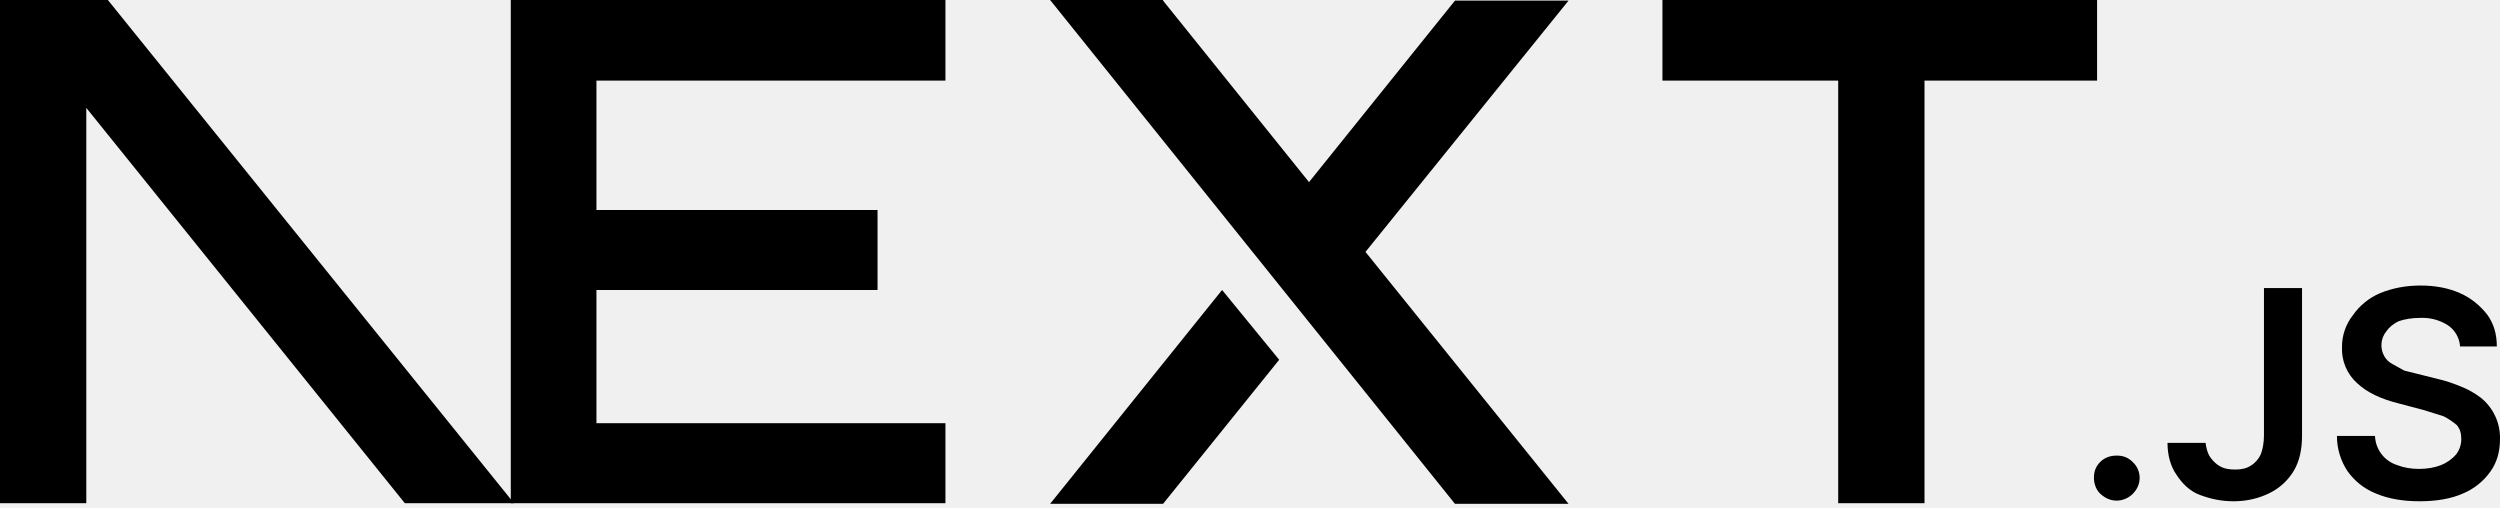
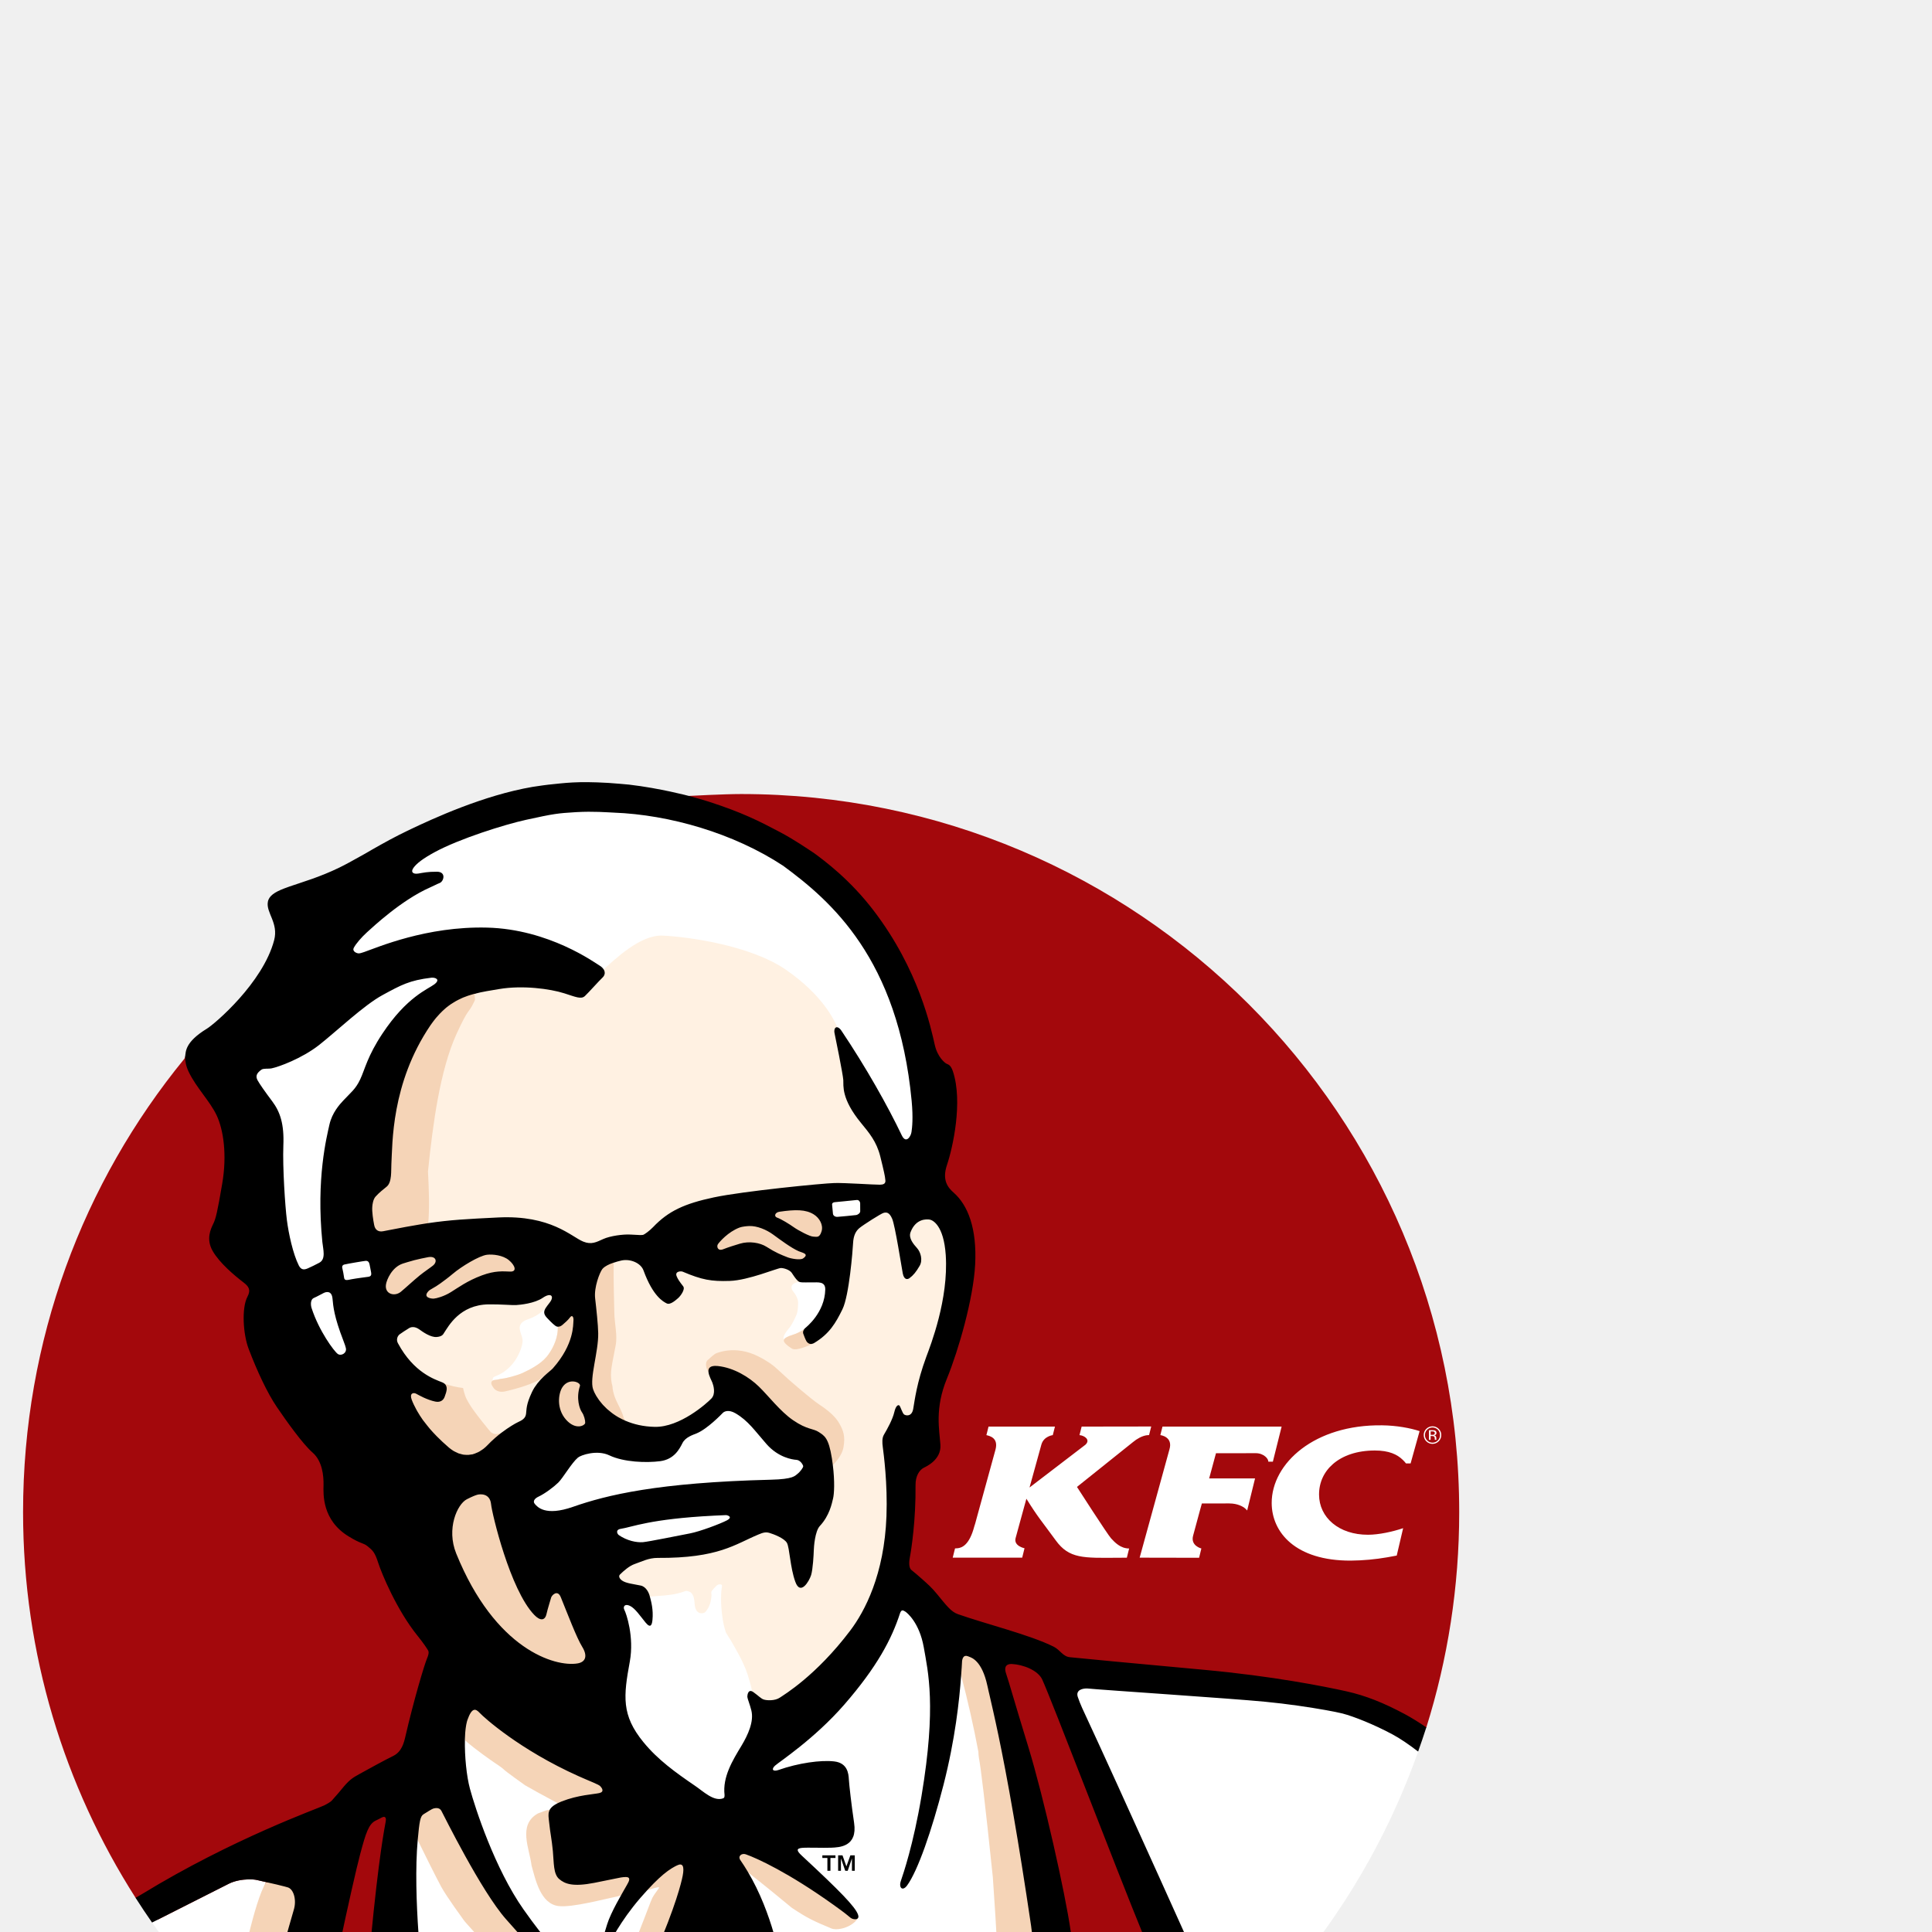
- <svg xmlns="http://www.w3.org/2000/svg" fill="none" viewBox="0 0 394 80">
-   <path fill="#000" d="M262 0h68.5v12.7h-27.2v66.6h-13.6V12.7H262V0ZM149 0v12.7H94v20.4h44.3v12.6H94v21h55v12.6H80.5V0h68.7zm34.3 0h-17.8l63.8 79.4h17.9l-32-39.7 32-39.6h-17.9l-23 28.6-23-28.6zm18.3 56.7-9-11-27.1 33.7h17.8l18.3-22.7z" />
-   <path fill="#000" d="M81 79.3 17 0H0v79.3h13.6V17l50.2 62.3H81Zm252.6-.4c-1 0-1.8-.4-2.5-1s-1.1-1.6-1.1-2.6.3-1.8 1-2.5 1.6-1 2.6-1 1.8.3 2.5 1a3.4 3.4 0 0 1 .6 4.3 3.7 3.7 0 0 1-3 1.8zm23.2-33.5h6v23.3c0 2.1-.4 4-1.3 5.5a9.1 9.1 0 0 1-3.8 3.5c-1.6.8-3.5 1.3-5.7 1.3-2 0-3.7-.4-5.3-1s-2.8-1.8-3.7-3.2c-.9-1.3-1.4-3-1.4-5h6c.1.8.3 1.6.7 2.2s1 1.2 1.6 1.5c.7.4 1.5.5 2.4.5 1 0 1.8-.2 2.4-.6a4 4 0 0 0 1.6-1.8c.3-.8.5-1.8.5-3V45.5zm30.9 9.1a4.4 4.4 0 0 0-2-3.3 7.5 7.5 0 0 0-4.3-1.1c-1.3 0-2.4.2-3.3.5-.9.4-1.6 1-2 1.6a3.5 3.5 0 0 0-.3 4c.3.5.7.9 1.3 1.2l1.8 1 2 .5 3.2.8c1.3.3 2.5.7 3.7 1.2a13 13 0 0 1 3.2 1.8 8.1 8.1 0 0 1 3 6.5c0 2-.5 3.7-1.5 5.1a10 10 0 0 1-4.4 3.5c-1.8.8-4.1 1.2-6.8 1.2-2.6 0-4.9-.4-6.8-1.2-2-.8-3.4-2-4.5-3.5a10 10 0 0 1-1.7-5.6h6a5 5 0 0 0 3.5 4.6c1 .4 2.2.6 3.4.6 1.3 0 2.5-.2 3.5-.6 1-.4 1.8-1 2.4-1.7a4 4 0 0 0 .8-2.4c0-.9-.2-1.6-.7-2.2a11 11 0 0 0-2.1-1.4l-3.2-1-3.8-1c-2.8-.7-5-1.7-6.6-3.2a7.2 7.2 0 0 1-2.4-5.7 8 8 0 0 1 1.7-5 10 10 0 0 1 4.3-3.5c2-.8 4-1.2 6.4-1.2 2.3 0 4.4.4 6.2 1.2 1.8.8 3.2 2 4.3 3.4 1 1.4 1.5 3 1.5 5h-5.8z" />
+ <svg xmlns="http://www.w3.org/2000/svg" width="30px" height="30px" viewBox="0 0 394 80">
+   <path d="M151.146 4.931c-3.52 0-10.387.368-10.667.385 1.331.355-102.726 53.74-102.726 53.18-.032.181-.081.331-.176.449-20.628 25.234-32.872 57.29-32.872 92.426 0 28.958 8.437 55.93 22.944 78.656.098-.053 36.938 35.63 36.487 39.123 24.333 18 54.419 28.653 87.006 28.653 11.381 0 22.438-1.344 33.08-3.795a118.666 118.666 0 0 1-.529-3.446l-1.922-13.5c-.58-3.693-3.604-28.793-3.604-28.793l-.011-.074 3.22-1.236s4.231.175 4.127.188c0 0 4.291 25.244 5.037 29.623l.808 4.636c.311 1.866.574 3.718.959 5.636.271 1.595.51 3.124.746 4.646 3.471-1.043 6.891-2.2 10.246-3.482-.51-2.869-1.064-5.826-1.111-6.264l-1.729-10.27c-2.284-10.595-3.739-18.454-4.808-23.682-.151-.751-.436-2.086-.436-2.086l3.305-1.322 4.36.34s5.562 24.34 6.951 31.699l1.586 8.193c2.983-1.35 5.937-2.775 8.806-4.318l-.918-4.204c-.098-.407-.203-.896-.328-1.44-1.869-8.222-6.828-31.125-6.828-31.125l3.978-1.562 3.886.547h.018s4.992 21.114 8.23 33.131c5.562-3.452 10.891-7.243 15.915-11.387 0 0 46.373-69.416 46.705-69.187 4.347-13.857 6.701-28.604 6.701-43.899C297.58 70.496 232.018 4.931 151.146 4.931z" fill="#a3080c" />
+   <path d="M187.834 77.833s-18.29-34.49-25.751-39.667c-7.452-5.177-19.735-8.409-28.25-7.333-10.781 1.361-35.439 14.41-37.078 14.841.012.126-9.187 11.473-11.589 23.159-.534 2.597-10 44-10 44l18 52 64.146 30.604 23.521-25.604s3.001-25.333 9.334-44.333 4.333-29.333 4.333-29.333l-6.666-18.334z" fill="#fff1e2" />
+   <path d="M114.01 210.609zM109.271 111.341c-1.018.58-1.771.716-2.241.966-.471.257-1.214.809-1.03 1.796.194.992.466 1.314.561 2.079.09.757-.274 2.129-1.154 3.687-.866 1.562-2.252 2.69-3.039 3.147-.774.463-1.249.588-1.689.82-.1.046-.19.285-.28.765l-.009.009a.756.756 0 0 1 .204-.118c.169-.072.517-.081.83-.139.303-.056.526-.127.637-.142.118-.014.82-.113.938-.139.118-.023 2.245-.468 3.563-1.075 1.311-.61 3.613-1.72 4.932-3.314.969-1.167 2.136-3.292 2.25-5.401.027-.436.022-.707.022-.707s.005 0 .005-.005c.015 0 .028-.004.042-.004a.93.93 0 0 1-.563-.208c-.353-.276-.638-.48-1.72-1.636-.696-.746-.648-1.293-.271-1.918-.009.014-.025.028-.035.042-.322.3-.948.916-1.953 1.495M163.049 104.448s-.594.051-.798.141c-.162.067-.468.181-.677.461-.209.285-.256.783.181 1.318.444.533 1.058 1.529 1.007 2.382-.033.375.021 1.601-.375 2.484-.445 1.001-.959 1.988-1.312 2.433-.204.262-1.146 1.304-1.284 2.042-.037.155 0 .327.073.489 0 0 .011-.009.011.004-.005.005 0 .014-.005.023a.473.473 0 0 1 .088-.167c.234-.264.714-.531 1.548-.788 1.106-.35 1.892-.767 2.503-1.233-.074.086-.093.186-.14.285.063-.153.135-.304.272-.424.328-.283 4.668-3.196 4.779-7.899.042-1.766-2.249-1.999-3.203-2.031-.709-.03-2.045.62-2.609.483-.01-.004-.026-.019-.047-.023.01 0 .01.004.01.004-.001.011-.018.011-.022.016M116.833 136.916s17.25 5.334 25.5-4.25c8.25-9.583 22.5 5.084 23.416 9.417.918 4.333-21.416 16.333-28.166 16.583s-33.5-3.333-33.5-6.083 12.75-15.667 12.75-15.667zM187.625 68.375c-2.743-29.092-16.129-43.673-25.75-50.75-10.111-6.662-34.164-12.53-45.5-12C103 6.25 72.112 20.839 70.917 21.917c-1.139 1.039-21.854 35.677-19.292 41.865 2.562 6.188 6.192 35.413 7.375 37.76.36.703 6.269 19.743 10.167 19.042 3.929-.707 7.592-18.072 7.417-19.417-.5-3.833-7.457-21.106-6.917-23.542.547-2.429 19.128-31.52 20.458-32.542.938-.714 32.811-4.678 32.996-4.37-.004-.009-.004-.019-.017-.028l-.004-.005c2.228-1.942 7.395-7.061 12.012-6.877 4.613.19 17.802 1.838 25.253 7.021 7.462 5.177 9.766 10.245 10.398 11.663-.004 0-.014.007-.019.007.25.037 10.629 23.631 13.671 23.715 2.03.055 3.544-4.337 3.21-7.834zM174.713 87.718c-1.107.129-4.134.405-4.468.447-.595.077-.579.413-.542.665.031.26.125 1.256.16 1.685.037.426.482.676.939.639.459-.032 3.354-.294 3.785-.361.422-.069.84-.426.834-.767-.009-.343-.004-1.249-.009-1.615-.01-.369-.282-.74-.699-.693M54.274 226.835c.575.125 1.188.265 1.78.403-1.323-.307-2.762-.621-3.587-.825-.408-.103-1.05-.162-1.793-.147-1.24.027-2.771.271-4.007.892-1.563.776-11.493 5.812-15.655 7.914a147.622 147.622 0 0 0 15.908 19.141c.364-1.501 6.873-8.331 7.789-12.334 1.254-5.486-1.867-12.727-.435-15.044M220.016 242.717l-7.848 1.012s5.645 26.063 7.156 32.564l.91 4.204c2.73-1.47 5.4-3.022 8.022-4.653-3.243-12.017-8.235-33.127-8.235-33.127h-.005z" fill="#ffffff" />
+   <g fill="none">
+     <path d="M172.609 223.619l-.789-2.248h-.902v3.15h.574v-2.535l.876 2.535h.505l.867-2.535v2.535h.578v-3.15h-.903zM167.706 221.898h1.028v2.623h.621v-2.623h1.03v-.527h-2.679z" />
+   </g>
+   <path d="M265.486 138.438c-3.963 2.994-6.157 7.038-6.145 11.085.018 5.999 4.87 11.776 16.112 11.739a45.938 45.938 0 0 0 7.487-.681 45.762 45.762 0 0 0 1.9-.349l1.307-5.584c-2.178.728-4.93 1.33-7.137 1.34-5.986.019-10-3.531-10.01-8.187-.01-2.48 1.01-4.66 2.854-6.254 1.976-1.708 4.887-2.741 8.527-2.741 2.883 0 4.569.797 5.719 1.935.231.223.444.457.631.702h.938l1.835-6.59c-1.892-.624-4.694-1.149-7.651-1.182-6.884-.091-12.478 1.829-16.367 4.767M256.111 139.354c.808 0 1.479.294 1.929.679.386.327.616.716.616 1.052h.923l1.788-7.156h-24.295l-.354 1.4-.084.34s2.659.299 1.844 2.957l-6.064 22.034 10.314.02h1.81l.459-1.892s-2.269-.547-1.675-2.642c.027-.131.882-3.265 1.392-5.146.228-.812.39-1.396.39-1.396l5.553-.004c.908 0 1.604.167 2.142.375 1.112.426 1.539 1.072 1.539 1.072l1.61-6.548h-9.359l1.012-3.74.379-1.395 8.131-.01zM226.592 156.727c-.72-.77-6.962-10.493-6.962-10.493l11.039-8.835.366-.294a7.621 7.621 0 0 1 1.365-.917c1.174-.603 1.93-.517 1.93-.517l.443-1.761-14.189.021-.354 1.395-.084.345c.965.067 2.311.929 1.211 1.956-.145.123-11.404 8.727-11.404 8.727l.088-.304 2.341-8.481c.495-1.694 2.315-1.898 2.315-1.898l.445-1.745-13.547.004-.348 1.396-.09.345c.648.167 2.498.526 1.857 2.957-4.521 16.338-4.004 14.721-4.31 15.611-1.013 3.873-2.53 4.406-3.442 4.505-.199.019-.371.019-.496.026l-.187.731-.287 1.158H208.46l.474-1.918s-2.248-.445-1.82-2.067a1051 1051 0 0 1 1.287-4.708c.486-1.771.916-3.323.916-3.323 2.457 3.939 3.023 4.425 5.988 8.495 2.729 3.765 5.646 3.589 12.688 3.54.573-.004 1.168-.009 1.808-.009l.469-1.882c-1.784.011-2.965-1.292-3.678-2.06M293.398 134.391a1.739 1.739 0 0 0-1.27-.517c-.49 0-.908.172-1.261.517a1.726 1.726 0 0 0-.521 1.263c0 .498.176.92.521 1.271.344.346.771.526 1.261.526.501 0 .918-.181 1.27-.526.35-.352.524-.774.524-1.271a1.691 1.691 0 0 0-.524-1.263m-.173 2.359a1.485 1.485 0 0 1-1.095.457c-.426 0-.788-.153-1.084-.457a1.501 1.501 0 0 1-.45-1.096c0-.422.153-.788.45-1.087a1.47 1.47 0 0 1 1.084-.456 1.5 1.5 0 0 1 1.095.456c.297.299.444.665.444 1.087 0 .43-.148.797-.444 1.096" fill="#ffffff" />
+   <path d="M292.941 135.231c0-.246-.106-.412-.303-.498a1.745 1.745 0 0 0-.537-.065h-.687v1.963h.339v-.776h.271c.189 0 .314.023.396.065.116.076.181.225.177.452v.151l.014.067v.023s0 .009.011.019h.319l-.006-.028c-.019-.014-.019-.046-.027-.1v-.29c0-.1-.036-.209-.109-.309-.064-.101-.188-.167-.334-.19a.662.662 0 0 0 .282-.095.442.442 0 0 0 .194-.389m-.546.344a.921.921 0 0 1-.318.037h-.319v-.707h.292c.193-.004.338.022.426.072.084.046.131.146.131.29a.32.32 0 0 1-.212.308M273.5 189.501c-18.667-5.667-57-4.333-57-4.333l31.333 73.833s2.901-1.455 3.265-.661c16.998-15.892 30.197-35.764 38.112-58.146-.624-.48 2.957-5.026-15.71-10.693z" fill="#ffffff" />
+   <path fill="none" d="M174.318 221.751v-.38h-.31z" />
+   <path fill="none" d="M174.318 221.751v-.38h-.31z" />
+   <path d="M209.842 276.622c-1.398-7.358-6.966-31.699-6.966-31.699s7.392-1.942 9.124-6.173c1.732-4.229-2.189-10.745-2.375-13.312-.801-7.666-3.812-39.063-8.75-45.563-2.875-3.785-16.096-11.253-17.125-11.208-4.75.208-14.25 20.896-22.188 22.771-5.291 1.25-9.029-3.897-8.172-3.509-.016-.011-.033-.02-.043-.028 0 0 .01-.592-.875-3.373-.886-2.791-2.74-5.719-3.083-6.381-.333-.664-1.339-2.109-1.374-2.275-.028-.163-.394-1.094-.653-2.79-.493-3.272-.267-5.464-.248-5.663.01-.2.101-.793.128-.913.021-.126-.028-.339-.179-.376-.158-.027-.58-.13-1.021.324-.92.928-.962 1.104-.979 1.261-.032.147.063.427.035.751-.1 1.029-.28 1.816-.741 2.567-.459.76-.758 1.021-1.408.959-.661-.06-1.211-.584-1.291-1.941-.086-1.356-.353-1.821-.625-2.141-.271-.334-.889-.487-1.1-.474-.208 0-.382.186-1.812.537-1.418.36-3.672.481-4.004.495-.339.021-1.576.146-1.585.148.259.968-5.198-.521-6.116.216-1.875 1.5-2.751 11.24-3.667 16.291l-.002.016L92 188.25l-10.75 25s3.25 49.5 3.25 50.25 68-14.75 68-14.75l25.654-.555s.007.019.012.067c.182 1.479 3.025 25.104 3.604 28.804l1.924 13.49c.158 1.146.334 2.305.527 3.447 2.977-.688 5.924-1.45 8.83-2.32-.236-1.521-.48-3.056-.746-4.641-.382-1.923-.646-3.771-.955-5.641l-.814-4.635c-.742-4.375-5.042-29.613-5.042-29.613l4.507-2.846 5.217 1.594c.139.641.277 1.334.436 2.086 1.07 5.236 2.529 13.088 4.807 23.673l1.729 10.278c.047.437.604 3.394 1.117 6.267a150.949 150.949 0 0 0 8.11-3.394l-1.575-8.189z" fill="#ffffff" />
+   <g fill="#f5d4b7">
+     <path d="M158.875 89.083c-5.667.833-13.917 5.458-13.542 8.833.231 2.092 12.05 2.412 17.375 2.792s6.204-4.739 5.918-7.521-3.787-4.98-9.751-4.104zM197.547 179.938c-2.812-.293-1.506 4.268-1.539 4.729v.009a221.787 221.787 0 0 1 3.518 15.567c.012.478.047.897.106 1.237.403 2.111 1.237 8.938 2.841 24.356.371 5.136.695 10.492.909 14.997.146-.01 9.618.539 9.618.539s-.375-13.25-3.312-29.875c-2.939-16.623-7.344-31.059-12.141-31.559zM172.007 138.188c.427-2.345-.062-3.504-.829-4.875-.756-1.367-2.216-2.646-4.104-3.886-1.824-1.214-5.949-4.854-6.35-5.198-.39-.336-2.316-2.157-2.762-2.519-.464-.357-1.363-1.105-3.337-2.106-4.783-2.412-8.629-.607-8.778-.524-.146.082-.856.656-1.536 1.302-.67.635-.167 1.863.09 2.311 0 0 25.384 18.607 25.435 19.041l.019.014s1.799-1.644 2.152-3.56M161.505 115.271c-.834.257-1.313.523-1.548.788-.046.053-.064.111-.083.167-.021.044-.021.09-.021.134v.102c.01.044.027.081.037.121.022.046.047.095.074.141.02.03.037.063.062.095.037.058.09.113.141.171.021.028.047.051.074.077a3.548 3.548 0 0 0 .274.25c.09.077.182.148.273.225.02.009.027.019.047.033.111.081.223.155.334.231.004.005.01.005.014.009.125.081.246.158.361.234.125.074.301.113.516.118a3.48 3.48 0 0 0 .724-.067c.89-.176 2.028-.625 2.993-1.087 0 .005-.01 0-.02.005-.056.019-1.82-2.894-1.752-2.98-.609.466-1.388.883-2.5 1.233M127.421 132.678c.07.028.132.069.204.097-.009-.009-.015-.014-.02-.023-.361-.375-.389-.459-.515-.969-.137-.531-.484-1.182-.63-1.55-.157-.371-.855-1.629-1.124-2.444-.268-.816-.389-1.314-.443-2.132-.208-.617-.366-1.845-.271-2.955.081-.982.299-2.113.922-5.292.422-2.088-.239-4.493-.262-6.72-.02-1.717-.189-5.937-.143-10.184v-.014c-.294.1-38.097-8.01-37.831-8.05.005 0 .015-.005.023-.005.299-3.13.118-7.341-.051-10.534.979-9.591 2.453-20.693 5.842-28.094 2.619-5.691 2.269-3.816 3.563-6.498.072-.144.167-.313.182-.512.014-.134-.096-.887-.118-1.126v-.009c-.077.023-9.29-2.557-20.753 23.752C71.198 80.438 77.583 108 77.583 108l9.979 3.313 6.5-3.531 15.375-3.156 6.281 3.063s-1.935 5.881-1.95 5.881c0 .004-.005.004-.005.004s.005.276-.027.707c-.108 2.113-1.276 4.238-2.25 5.406-1.313 1.59-3.614 2.7-4.924 3.313-1.32.603-3.445 1.052-3.57 1.073-.113.027-.82.123-.935.141-.114.009-.332.081-.635.141-.315.054-.66.063-.832.135a.602.602 0 0 0-.204.123.482.482 0 0 0-.18.309.735.735 0 0 0-.005.276c.063.312.402.749.442.825.142.271.957 1.045 2.292.746a41.822 41.822 0 0 0 4.063-1.124c1.182-.385 2.749-1.063 2.988-1.272.243-.202.893-.698.997-.755 0-.005.004-.005.004-.005.135-.123.263-.239.39-.348.054-.046.108-.104.163-.146l.036-.031c.207 2.477-2.764 9.914-2.764 9.914s-6.922 2.463-6.483 2.137c0 0-.008 0-.008.004-.562.276-1.391.575-2.229-.081 0 0-.815-.952-1.813-2.215a60.083 60.083 0 0 1-1.855-2.458 15.837 15.837 0 0 1-.945-1.476c-.431-.734-.603-1.205-.679-1.499-.009-.023-.02-.049-.02-.067-.186-.489-.341-1.281-.341-1.281-1.249-.155-2.563-.44-3.776-.883.009.004.009.016.019.025.101.09-8.573 1.982-8.573 1.982l8.975 36.563s16.75 26.333 27.25 21.25c1.565-.758 4.29-6.095 3.167-7.917-1.154-1.867-18.917-31.333-18.917-31.333s24.598-13.181 24.837-13.075zM161.469 232.059c3.28 2.179 4.422 2.688 8.008 4.188 1.142.538 4.152-.074 5.44-2.002-.022.01-.046.037-.063.052-.01.004-.01.004-.02.004-.084.051-17.861-13.897-20.178-14.723-.825-.292-5.365 1.374-4.781 2.213.523.755 2.719 3.042 2.77 3.13 3.099 2.41 6.998 5.626 8.824 7.138M123.667 206.333l-29.729-17.021s.867 8.433.862 8.564l.009.011c2.169 1.94 5.566 4.265 6.103 4.63.198.131 1.58 1.043 1.875 1.373.365.396 4.033 3.006 4.313 3.2.268.183 4.229 2.368 6.629 3.646.086-.048-1.67 1.391-1.643 1.345-.844.056-1.456.443-2.387.741-4.167 2.341-1.694 7.211-1.301 10.604.797 2.859 1.804 7.823 5.511 8.286 2.822.339 9.282-1.427 12.697-2.127.484-.855 5.435-1.163 5.374-1.094.874-.262 2.046-.674 2.401-.607.213.037-.774 1.085-1.346 2.155-.575 1.08-4.129 11.572-7.438 17.161-1.11 2.289-.584 1.344-1.26 3.008v.005l6.705 1.535 10.833-27.501-18.208-17.914zM89.943 227.711c1.154 2.141 4.479 6.632 4.642 6.887.162.25.878 1.021 1.722 1.965.846.94 1.571 1.763 1.775 2.002.204.232 1.789 1.877 2.198 2.254.408.375.881 1.141 1.224 1.459 1.173 1.054 5.492 4.808 5.909 5.117.417.318 2.477 1.699 2.848 1.75 3.71.471 5.531-1.562 5.907-2.164.38-.588.452-.842.218-1.724-.005.063-14.322-10.694-23.822-31.382-.368-.801-3.663-4.791-6.688-2.375-2.484 1.984-.688 6.738-.688 6.738v.027c.943 1.948 3.768 7.62 4.755 9.446M61.833 229.75c.958-3.584-6.987-2.785-7.56-2.915-2.477 4.009-5.106 17.625-6.445 24.002-.232.718-.544 1.872-.911 3.364a147.56 147.56 0 0 0 5.604 5.418c1.383-5.381 9.058-28.916 9.312-29.869z" />
+   </g>
+   <g>
+     <path d="M292.611 136.589c0 .009.006.019.006.023 0 0 0 .009.005.019-.005-.009-.005-.019-.005-.019a.054.054 0 0 1-.006-.023" fill="#a3080c" />
+     <path d="M274.557 187.911c-4.431-.981-14.922-3.087-29.066-4.386-14.135-1.287-25.706-2.392-27.297-2.563-1.455-.146-1.982-1.479-3.305-2.144-4.791-2.402-13.848-4.633-19.523-6.631-1.403-.485-2.326-1.729-4.264-4.092-1.178-1.44-1.976-2.091-2.983-3.004a56.333 56.333 0 0 0-2.271-1.933c-.344-.278-.584-1.075-.287-2.623.297-1.554 1.225-7.614 1.148-14.67-.02-1.894.814-3.107 1.701-3.55.477-.241 3.582-1.622 3.373-4.674-.219-3.089-1.174-7.398 1.312-13.463 2.404-5.876 5.407-16.364 5.77-23.283.386-7.35-1.461-12.091-4.36-14.658-1.131-.992-2.466-2.491-1.376-5.691 1.163-3.443 3.275-12.846 1.2-19.066-.466-1.381-.992-1.39-1.31-1.557-.317-.162-1.824-1.316-2.391-3.854-.761-3.346-3.207-15.238-12.43-27.327-4.887-6.418-10.104-10.235-12.188-11.773-1.429-.929-3.936-2.676-6.935-4.271-4.291-2.269-7.697-4-14.548-6.217a98.19 98.19 0 0 0-4.053-1.17h-.022s-5.837-1.562-12.149-2.299c-1.078-.1-2.553-.236-4.227-.35-6.498-.38-8.87.019-12.249.359-.361.035-.729.09-1.092.139-.674.09-1.371.194-2.1.308-10.04 1.719-20.254 6.428-25.222 8.797-2.805 1.332-5.286 2.718-7.568 4.018-.063.04-.144.086-.186.111a69.62 69.62 0 0 1-2.407 1.365c-1.404.792-2.746 1.534-4.046 2.169-4.021 1.956-7.558 2.957-10.144 3.854-.47.176-.863.325-1.168.429-1.864.726-3.052 1.476-3.27 2.713-.398 2.22 2.215 4.28 1.282 7.821-2.297 8.708-12.126 17.066-13.702 18.03-4.565 2.786-4.28 4.725-4.456 5.717 0 .922.189 1.946.714 3.052 1.521 3.223 4.335 5.985 5.712 8.898 1.381 2.915 2.168 8.024 1.135 13.996-.986 5.775-1.295 7.056-1.808 8.115-.51 1.063-1.539 3.128-.12 5.584 1.425 2.463 4.428 4.976 6.312 6.421 1.002.774 1.521 1.476.778 2.871-1.224 2.283-.911 7.666.248 10.678 1.75 4.595 3.805 8.975 5.712 11.79 1.909 2.813 5.315 7.601 7.318 9.333 1.995 1.743 2.269 4.764 2.23 6.639-.042 1.865-.304 7.153 5.13 10.462 2.678 1.646 2.918 1.232 3.9 2.039.982.793 1.444 1.205 2.123 3.346.679 2.133 3.768 9.612 8.021 14.877 1.241 1.529 1.93 2.613 2.078 2.864.15.25.381.528-.157 1.788-.535 1.261-2.682 8.439-4.395 15.859-.313 1.36-.773 3.149-2.48 3.989-1.71.824-5.529 2.935-6.919 3.702-1.398.77-2.089 1.188-3.698 3.188-.716.891-1.237 1.412-1.689 1.955-.26.314-.375.516-1.735 1.225-1.178.611-18.66 6.763-37.198 18.104a46.89 46.89 0 0 1-1.314.76 141.141 141.141 0 0 0 3.365 5.043c4.162-2.104 14.091-7.137 15.652-7.915 1.232-.621 2.765-.862 4.004-.893.746-.014 1.386.048 1.793.148.832.204 2.264.521 3.594.823.123.027.246.058.373.084.082.02.163.037.248.062.549.136 1.057.256 1.467.366.023.009.042.009.065.02.199.057.38.105.519.147 1.181.389 1.809 2.604 1.17 4.62a503.955 503.955 0 0 0-1.931 6.808c-.338 1.215-.707 2.552-1.096 3.97a1018.368 1018.368 0 0 0-4.353 16.309c3.7 3.373 7.582 6.548 11.616 9.531.452-3.493.927-7.131 1.295-9.777.964-6.904 6.479-32.479 8.036-38.294 1.133-4.231 1.722-6.159 3.211-6.826.447-.194.955-.491 1.249-.635.294-.136.938-.292.739.829-.228 1.33-1.376 6.757-3.065 24.367-1.173 12.217-1.201 23.037-.779 29.545.182 2.771.229 6.688 4.469 4.989 4.954-1.979 21.842-8.034 30.864-10.814 14.527-4.481 41.755-10.466 67.998-14.339l7.338-1.043s4.297 25.242 5.037 29.617l.814 4.631-.807-4.631c-.746-4.375-5.037-29.617-5.037-29.617 1.027-.142 2.062-.273 3.082-.403 2.35-.297 4.557-.574 6.632-.845l7.665-.981c3.587-.459 6.664-.853 9.271-1.194 0 0 4.955 22.902 6.817 31.129.13.541.241 1.029.334 1.438l.917 4.204h.014l-.912-4.204c-1.512-6.507-7.154-32.564-7.154-32.564l7.848-1.012c2.32-.296 5.277-.667 6.158-.709 1.844-.076 2.648-1.12 1.241-1.543-1.017-.297-3.364-.531-4.552-.561l-1.771-.023c-1.816-.031-2.335-.39-2.734-3.066-1.131-7.853-5.504-27.314-8.646-37.575-3.04-9.899-3.791-12.749-4.522-14.929-.641-1.877.6-1.992 1.195-1.966 2.215.106 5.283 1.257 6.163 3.151 1.946 4.222 15.267 39.107 20.614 52.113 3.373 8.193 7.304 18.057 11.016 26.843 2.379-1.955 4.672-4.015 6.92-6.117-6.91-15.19-22.291-49.604-30.402-67.021a26.169 26.169 0 0 1-.885-2.238 1.653 1.653 0 0 1-.098-.533c.01-1.111 1.479-1.266 2.206-1.195 2.862.287 28.872 2.002 35.974 2.68 4.686.443 9.36 1.158 12.483 1.716.724.134 1.36.255 1.899.36a24.82 24.82 0 0 1 1.492.328c2.316.604 6.403 2.221 10.188 4.25 1.564.834 3.346 2.049 5.255 3.514a159.046 159.046 0 0 0 1.669-4.922 46.916 46.916 0 0 0-4.395-2.717c-4.32-2.304-7.966-3.769-11.919-4.649M62.776 101.66c-.707.304-1.346.385-1.835-.579-1.186-2.345-2.087-6.521-2.431-9.234-.354-2.711-.896-10.803-.725-15.224.189-4.424-.675-6.896-2.256-9.012-1.585-2.113-2.604-3.58-2.993-4.292-.489-.888-.162-1.495.773-2.173.454-.318 1.381-.127 2.098-.276 1.418-.285 6.153-2.002 9.681-4.769 3.52-2.767 9.13-8.119 12.937-10.179 3.795-2.06 5.48-2.999 9.922-3.532.788-.092 1.97.329.636 1.344-1.333 1.015-5.608 2.53-10.593 10.052-3.061 4.602-3.56 7.26-4.529 9.325-.974 2.064-1.905 2.648-3.446 4.319-.75.797-2.278 2.472-2.829 4.901-.535 2.431-2.748 10.995-1.448 23.948.153 1.508.774 3.515-.64 4.245-.873.453-1.622.837-2.322 1.136m6.104 17.453c-.753-.535-3.831-4.702-5.33-9.333-.165-.489-.345-1.733.466-2.088.665-.285 1.548-.797 2.007-1.015.465-.234 1.624-.538 1.784 1.133.162 1.675.308 3.649 2.217 8.59.346.883.417 1.159.507 1.513.247 1.026-.954 1.696-1.651 1.2m6.27-15.736c-.204.035-2.316.29-3.455.503-.707.13-1.435.394-1.516-.287a22.315 22.315 0 0 0-.389-2.072c-.061-.287.077-.559.419-.64.839-.194 4.081-.739 4.394-.755.313-.004.63.102.766.751.123.651.279 1.344.316 1.626.038.29.119.774-.535.874m1.152-10.578c-.195-.987-.468-2.677-.38-3.729.03-.419.157-1.467.66-2.032.711-.806 1.656-1.539 2.269-2.035 1.115-.913.883-3.276.964-4.632.246-3.939-.104-16.378 7.968-28.279.312-.452.628-.869.94-1.263.095-.118.19-.227.285-.343.231-.273.463-.536.702-.779a14.911 14.911 0 0 1 1.168-1.105c.042-.033.079-.07.118-.104.327-.264.655-.503.981-.73.118-.077.236-.153.354-.222.225-.148.452-.281.679-.41.129-.07.257-.142.389-.209.248-.127.503-.246.755-.359.096-.04.19-.086.285-.13.327-.137.663-.259.996-.373.143-.049.281-.09.422-.134.224-.07.447-.137.67-.199.076-.019.146-.046.223-.065v.009c1.643-.438 3.328-.684 5.03-.973 4.805-.816 10.406-.053 13.287.864 2.29.725 3.45 1.281 4.216.558.77-.72 2.775-2.994 3.626-3.8.117-.114.209-.239.272-.362.026-.042.04-.085.059-.127.031-.081.058-.167.071-.252.005-.046.015-.095.015-.146 0-.081-.01-.162-.023-.248-.009-.042-.009-.09-.03-.132a1.17 1.17 0 0 0-.154-.341c-.187-.311-.484-.588-.852-.809-.934-.549-10.312-7.431-22.954-7.739-12.353-.309-22.379 4.062-25.038 4.977-.538.181-.814.276-1.13.28-.313.009-1.391-.359-.992-1.138.438-.832 1.534-2.113 2.673-3.151 1.195-1.077 7.04-6.579 12.813-9.127 1.068-.468 1.328-.663 2.012-.929.874-.331 1.391-2.301-.54-2.306-1.979-.014-2.767.208-3.812.371-1.047.174-1.622-.294-.961-1.191.653-.894 1.944-1.886 4.274-3.151 5.059-2.757 14.313-5.663 18.688-6.62 5.705-1.249 6.402-1.33 10.188-1.562 3.541-.204 6.373.046 7.713.1 11.343.431 24.406 4.185 34.52 10.844 9.615 7.075 23.455 18.862 26.197 47.959.329 3.492.098 5.471-.037 6.345-.119.874-1.111 2.481-1.982.656-2.869-6.013-7.305-13.882-12.31-21.341-.297-.443-.599-.656-.844-.688a.451.451 0 0 0-.278.033c-.021.014-.037.037-.061.053a.53.53 0 0 0-.135.146c-.02.044-.043.09-.057.137a.948.948 0 0 0-.046.204c-.01.062-.021.121-.021.186 0 .148.01.311.053.489.125.528 1.719 8.418 1.777 9.517.069 1.096-.467 3.786 3.619 8.75 1.67 2.037 3.151 3.777 3.912 6.782.75 2.994 1.006 4.275 1.01 4.593.012.313.371 1.205-1.074 1.214-1.438.004-6.924-.394-9.272-.341-2.351.056-18.569 1.647-24.603 2.929-6.035 1.284-9.282 2.804-12.381 6.06-.746.783-1.789 1.513-2.026 1.58-.224.063-1.011.046-2.549-.058-1.532-.1-4.188.276-5.584.906-1.404.628-2.405 1.212-4.096.523-2.417-.978-6.563-5.443-17.328-4.917-6.48.317-9.8.494-14.297 1.159-.262.042-.533.081-.802.123-.171.028-.348.055-.523.085-.095.014-.194.028-.294.046-1.831.299-3.899.684-6.452 1.182-.354.067-.702.139-1.068.208-.994.199-1.682-.247-1.867-1.287m99.126-2.776c0 .343-.418.698-.845.77-.422.067-3.317.332-3.78.366-.455.032-.9-.218-.938-.646-.037-.422-.131-1.423-.157-1.685-.047-.246-.058-.589.532-.665.344-.042 3.363-.313 4.479-.445.416-.049.689.327.699.692 0 .366 0 1.273.01 1.613m-13.547 3.251c-.896-.63-2.471-1.622-3.425-1.97-.658-.236-.429-1.059.51-1.19 3.263-.476 5.356-.476 6.979.538 1.187.735 1.975 2.162 1.611 3.42-.427 1.444-.992 1.131-1.701 1.119-.709-.014-3.089-1.284-3.974-1.917m1.887 6.366c-.574.387-2.451.042-3.133-.225-1.4-.549-2.393-.929-4.339-2.164-1.271-.806-3.479-1.205-5.413-.621-1.274.385-2.298.707-3.42 1.14-1.124.431-1.354-.593-1.06-1.031.29-.438 2.069-2.521 4.429-3.406.496-.19 1.506-.294 2.002-.304 1.521-.044 3.406.698 4.834 1.74 1.439 1.05 3.727 2.762 5.229 3.404.703.303 2.232.526.871 1.467m-46.915 50.653c-5.692 1.993-7.288-.009-7.795-.603-.505-.593.118-1.172.721-1.453 1.354-.63 3.166-2.002 4.081-2.896.92-.892 2.707-3.997 3.997-5.088.612-.521 3.918-1.645 6.405-.459 2.957 1.409 7.561 1.555 10.388 1.187 2.825-.38 3.902-2.445 4.515-3.664.611-1.23 2.11-1.68 2.898-2.004 2.169-.887 5.04-3.863 5.334-4.166.294-.313 1.189-.753 2.612.081 2.59 1.522 3.907 3.536 6.311 6.268 2.406 2.734 5.252 3.161 6.086 3.214.834.053 1.354 1.02 1.392 1.286.046.266-.649 1.191-1.168 1.58-.521.389-.808 1.078-5.413 1.187-23.108.571-33.506 3.13-40.364 5.53m31.342 2.781c-1.371.709-5.449 2.246-7.479 2.637-2.037.391-8.5 1.701-9.591 1.789-1.358.105-3.261-.302-4.913-1.432-.332-.229-.783-1.117.422-1.295 2.236-.332 5.846-2.011 18.978-2.68 1.411-.072 2.074-.102 2.412-.109s1.552.381.171 1.09m-30.424 29.155c-4.586.756-16.795-2.826-24.733-22.416-2.046-5.039.198-10.053 2.167-11.066 1.168-.593 1.8-.834 2.198-.934.432-.109 2.51-.38 2.746 1.958.187 1.891 3.858 17.417 8.794 22.551 1.217 1.272 2.179 1.194 2.493-.12.27-1.205.802-2.79.957-3.395.109-.436 1.3-1.752 1.975-.074 1.452 3.562 3.204 8.224 4.355 10.091 1.126 1.821.764 3.121-.952 3.405m.905-51.222c.431.598.698 1.685.665 2.165-.044.554-1.938 1.559-3.907-.651-1.97-2.215-1.585-5.276-.77-6.576 1.3-2.074 3.854-1.041 3.607-.301-.853 2.562-.033 4.761.405 5.363m-14.635-28.687c-1.473-.048-3.058-.229-5.747.767-3.01 1.112-4.945 2.563-6.345 3.422-1.438.897-2.962 1.282-3.472 1.319-.507.044-2.355-.199-1.082-1.537.338-.366 1.149-.642 2.38-1.539.88-.648 1.532-1.11 2.533-1.953 1.784-1.52 5.42-3.717 7.005-3.912 1.163-.139 3.219.081 4.442 1.082 1.273 1.045 1.762 2.398.286 2.351m-25.327 2.61c.155-.964 1.209-3.506 3.43-4.243.299-.09 1.406-.45 2.331-.688a48.489 48.489 0 0 1 2.862-.625c1.607-.28 1.946.943.934 1.74-.663.528-1.722 1.216-2.658 1.974-1.423 1.164-2.79 2.458-3.847 3.337-1.287 1.072-3.372.484-3.052-1.495m7.545 27.681a.066.066 0 0 1-.009-.009l-.023-.035a22.377 22.377 0 0 1-1.117-1.745c-.073-.132-.146-.268-.222-.399-.346-.642-.67-1.291-.925-1.974-.498-1.323.336-1.518.892-1.23.555.297 2.179 1.244 3.914 1.61 1.06.218 1.689-.29 1.938-1.054.037-.114.085-.255.137-.408.03-.067.053-.139.076-.213.014-.044.027-.09.044-.139.022-.083.042-.164.06-.25.015-.044.02-.09.028-.134.021-.088.03-.174.04-.264.004-.044.004-.086.009-.135 0-.088-.009-.174-.019-.264-.005-.039-.01-.081-.02-.118a1.335 1.335 0 0 0-.1-.275c-.018-.028-.026-.058-.04-.081a1.273 1.273 0 0 0-.241-.29 1.657 1.657 0 0 0-.498-.299c-1.511-.607-5.795-1.96-9.012-7.943a1.437 1.437 0 0 1 .288-1.819c.314-.25 1.434-.964 1.97-1.295.542-.332 1.276-.294 2.041.234.735.526 2.332 1.689 3.613 1.576 1.19-.116 1.309-.604 1.521-.913.839-1.224 3.112-5.67 9.069-5.742 2.458-.032 4.76.195 5.584.144.815-.053 3.722-.315 5.434-1.48 1.686-1.159 2.405-.325 1.431.943-.145.19-.276.357-.399.524-.048.06-.085.113-.129.169a7.175 7.175 0 0 0-.346.503c-.371.628-.417 1.172.275 1.918 1.087 1.156 1.37 1.363 1.723 1.636a.92.92 0 0 0 .564.204c.09 0 .19-.019.29-.046.042-.014.083-.014.132-.032a1.98 1.98 0 0 0 .484-.306c.621-.549 1.038-.876 1.58-1.576.403-.517.744.004.644.813-.079.63.204 4.674-4.203 9.646-.144.167-.479.443-.896.797a9.557 9.557 0 0 0-.303.257c-.054.046-.109.1-.163.146-.138.12-.275.248-.417.38-.113.104-.228.229-.343.343-.118.118-.231.227-.351.354-.072.077-.144.167-.218.253-.148.167-.299.336-.447.521-.046.062-.09.127-.132.186a9.433 9.433 0 0 0-.476.669 8.734 8.734 0 0 0-.513.938c-1.226 2.616-1.067 3.479-1.2 4.433-.12.945-.854 1.321-1.68 1.703-.498.229-1.818.992-3.281 2.099l.008-.007c-.438.329-.884.695-1.326 1.073-.085.077-.167.148-.246.225-.442.389-.878.802-1.281 1.232a8.426 8.426 0 0 1-.818.751c-.095.074-.183.132-.277.199a7.535 7.535 0 0 1-.593.389 3.592 3.592 0 0 1-.319.165c-.2.1-.399.181-.604.252-.108.037-.213.082-.321.109-.054.014-.104.037-.153.053-.127.028-.255.032-.382.051-.158.028-.315.058-.476.067-.176.009-.355 0-.537-.009-.155-.017-.313-.017-.464-.035-.186-.028-.37-.086-.552-.137-.154-.04-.308-.072-.465-.127-.174-.067-.346-.163-.521-.248-.167-.081-.327-.146-.489-.246-.015-.012-.032-.016-.046-.025a9.036 9.036 0 0 1-.894-.649 43.113 43.113 0 0 1-2.524-2.35 1 1 0 0 1-.067-.077 28.226 28.226 0 0 1-1.281-1.386c-.035-.045-1.013-1.222-1.43-1.801m52.966 92.912c-.271 1.408-1.42 6.152-5.638 15.918-.285.658-.562 1.293-.832 1.906-.065.144-.132.28-.195.426-.104.234-.213.473-.316.693-.01.02-.015.037-.023.057-.153.34-.308.658-.466.975 0 0-.009.009-.009.02-.02.037-.042.078-.067.119-.056.111-.114.219-.169.324-.076.141-.148.292-.229.428 0 .015-.005.02-.009.026a.845.845 0 0 0-.056.093l-.181.315c-.01.019-.023.036-.033.056v.01c-.054.078-.101.157-.148.231-.014.026-.027.056-.042.078-.009.01-.016.021-.03.036-.063.105-.132.205-.198.314-.015.016-.028.027-.037.042-.076.111-.153.22-.228.324-.004 0-.016.021-.029.026-.064.09-.133.178-.199.261-.02.021-.032.037-.046.047-.076.103-.157.183-.228.271-.011 0-.021.014-.029.025-.042.042-.091.084-.133.13h-.004a.45.45 0 0 1-.077.074c-.014.015-.036.026-.051.047-.081.073-.158.146-.239.199-.009.009-.014.014-.027.021a1.91 1.91 0 0 1-.224.155.43.43 0 0 1-.058.037l-.037.021c-.016.014-.03.021-.044.021-.056.037-.114.069-.172.104 0 0-.009 0-.019.004-.074.041-.155.068-.241.098-.02.01-.04.02-.063.027-.09.026-.176.052-.271.074-.876.188-1.813.323-2.361.418-.081.008-.642.102-.688.118-.229.033-.476.07-.741.116v-.005c-6.331 1.065-23.552 4.031-31.54 5.646-5.299 1.058-4.778-1.611-6.108-6.429-.559-2.024-2.527-19.94-1.504-31.186.343-3.734.507-4.828 1.177-5.24.669-.413 1.694-1.08 2.002-1.168.3-.079 1.213-.32 1.639.448.417.761 8.151 16.451 13.206 22.135 4.485 5.064 7.638 8.738 11.419 11.206.25.167.465.27.66.334.019.009.042.021.064.026.09.027.171.041.248.052.076.01.146.005.213 0 .02-.005.037-.005.057-.011a.581.581 0 0 0 .301-.166l.033-.037a.767.767 0 0 0 .149-.318c.005-.02.005-.042.005-.062.104-.584-.174-1.469-.729-2.069-.834-.899-4.289-4.454-8.84-10.929-5.887-8.355-9.876-20.688-10.949-24.638-.702-2.586-1.096-6.664-1.031-9.918h-.009c.005-.144.009-.269.017-.407l.015-.311a16.63 16.63 0 0 1 .113-1.527c.015-.12.032-.228.046-.344l.087-.552c.019-.104.039-.199.063-.292.051-.25.109-.481.181-.683.916-2.617 1.681-2.336 2.491-1.459.812.885 8.12 7.518 20.169 12.916 2.559 1.146 4.085 1.672 4.434 2.049.345.365.896 1.141-.199 1.398-1.082.256-4.296.37-7.661 1.7-.195.079-.375.158-.54.231-1.177.527-1.729 1.058-1.979 1.627a1.897 1.897 0 0 0-.113.344c-.021.078-.04.171-.049.255-.015.129-.02.259-.015.389 0 .085-.005.173.004.261.01.166.028.334.046.511.04.297.081.603.111.938.178 1.826.494 3.129.726 5.571.227 2.451.086 4.666 1.281 5.7 1.191 1.02 2.817 1.626 7.16.783 4.12-.804 5.492-1.154 5.98-1.168.479-.016 1.636-.209.929 1.14-.067.13-.155.287-.259.478-.95 1.691-3.251 5.502-4.035 8.041-.869 2.799-1.045 3.573-1.121 4.051-.07.481.262 1.408 1.117.371.853-1.039 2.542-4.908 6.785-9.834a81.588 81.588 0 0 1 1.581-1.771c.004 0 .009-.01.019-.021.384-.412.741-.787 1.082-1.131.095-.098.185-.186.276-.271l.814-.788a20.232 20.232 0 0 1 1.851-1.543c.048-.027.09-.058.134-.088.183-.136.364-.257.531-.357.046-.026.095-.06.141-.093.167-.104.325-.188.471-.27.023-.02.059-.037.085-.051.02-.006.033-.02.046-.027.172-.078.315-.162.461-.229 1.185-.58 1.507.23 1.148 2.107m7.024 21.56c-.68.157-3.617.603-4.071.61-.447.011-.827-.407-.637-.729.189-.314 2.211-2.945 3.322-7.525.188-.746.654-1.266.957-.193.234.783 1.141 4.676 1.35 6.141.031.256.188 1.436-.921 1.696m1.232-37.345c-1.93.724-4.076-1.445-5.813-2.604-3.904-2.669-7.496-5.241-10.443-8.842-4.514-5.511-4.092-9.353-2.781-16.472.911-5.058-.741-9.812-1.101-10.482-.357-.672.046-1.354 1.114-.854 1.067.502 2.088 2.059 3.184 3.394 1.087 1.335 1.328.386 1.418-.521.208-2.094-.264-3.771-.525-4.744h-.006a1.805 1.805 0 0 1-.036-.157c-.153-.58-.693-1.873-1.829-2.108-1.522-.32-3.018-.455-3.83-1.039-.378-.271-.808-.828-.382-1.235.775-.751 1.901-1.747 2.971-2.113 1.455-.5 2.854-1.261 4.697-1.251 12.438.079 15.792-2.799 20.547-4.771.932-.392 1.49-.565 2.289-.315.803.241 2.977 1.058 3.525 2.024.551.97.648 5.011 1.711 7.926 1.047 2.924 2.83-.106 3.222-1.357.375-1.257.522-4.245.542-5.001s.24-3.944 1.24-5.019c1.988-2.123 2.457-4.635 2.697-5.617.213-.881.381-3.344-.056-6.843-.047-.431-.11-.883-.187-1.346-.672-4.22-1.521-4.577-2.666-5.344-1.147-.765-2.35-.433-5.271-2.435-2.613-1.798-4.986-4.94-6.966-6.857-1.972-1.914-5.088-3.839-8.376-4.178a5.975 5.975 0 0 0-.557-.023h-.037c-.146.009-.284.02-.402.044-.023.004-.037.014-.063.02a1.431 1.431 0 0 0-.28.079.26.26 0 0 1-.069.04c-.063.037-.125.072-.176.113-.023.023-.042.046-.067.072a.592.592 0 0 0-.1.123c-.023.032-.037.072-.057.109-.014.04-.035.072-.044.109a1.018 1.018 0 0 0-.037.176c0 .023-.004.042-.004.067-.005.081-.005.165.004.25h-.004c.067.813.653 1.805.802 2.213.208.554.734 2.248-.199 3.235-.94.987-6.436 5.904-11.583 5.781-2.326-.053-4.267-.531-5.896-1.226a.11.11 0 0 1 .02.025c-.069-.03-.127-.067-.199-.1a13.498 13.498 0 0 1-1.11-.552c-.056-.032-.123-.06-.186-.095a13.578 13.578 0 0 1-1.102-.711l-.304-.228a12.178 12.178 0 0 1-.746-.612c-.069-.063-.149-.125-.218-.186-.28-.267-.54-.528-.783-.788-.06-.072-.113-.139-.174-.204-.187-.215-.356-.429-.521-.637-.051-.067-.1-.127-.146-.195a12.61 12.61 0 0 1-.502-.753c-.02-.03-.03-.053-.049-.081-.127-.22-.236-.429-.332-.619-.023-.051-.048-.097-.072-.151a5.425 5.425 0 0 1-.231-.57c-.751-2.259 1.114-7.598 1.048-11.421-.023-1.675-.369-4.889-.626-7.119-.256-2.231.92-5.234 1.467-5.962a2.41 2.41 0 0 1 .521-.463c.054-.04.114-.072.171-.109.199-.13.427-.253.685-.366l.114-.058c.252-.104.521-.213.814-.308v.014c.48-.165.997-.318 1.563-.445 1.833-.408 3.976.499 4.527 2.012 1.916 5.278 4.039 6.393 4.75 6.738.722.352 1.856-.693 2.301-1.078.447-.373 1.524-1.789 1.046-2.41-.737-.943-1.141-1.522-1.354-2.111-.361-.996.941-1.017 1.249-.878 3.923 1.662 5.802 2.011 9.6 1.884 3.792-.118 9.688-2.616 10.418-2.63.595-.014 1.771.352 2.212.964.073.104.172.252.265.398.381.565.891 1.323 1.344 1.481.021.004.033.014.051.019.562.139 1.9.037 2.609.067.959.033 2.623-.299 2.576 1.462-.105 4.702-3.822 7.635-4.16 7.92-.131.118-.205.269-.271.422-.02.042-.055.086-.062.132a.906.906 0 0 0-.01.48c.088.28.49 1.295.662 1.571.061.1.135.195.23.285.022.023.062.042.088.067.074.056.147.109.231.146.042.023.099.028.147.044a.881.881 0 0 0 .256.032c.056 0 .125-.019.181-.032.14-.03.269-.058.417-.148 3.15-1.884 4.432-4.111 5.803-6.91 1.367-2.786 2.086-11.987 2.164-13.496.078-1.52.557-2.454 1.303-3.065.74-.614 4.42-2.971 4.939-3.091.528-.123 1.131-.174 1.725 1.198.604 1.381 1.918 9.864 2.168 11.168.283 1.386 1.002 1.221 1.363.955.787-.575 1.357-1.282 2.059-2.486.724-1.205.193-2.867-.51-3.641-.694-.778-1.795-2.021-1.326-3.255 1.066-2.804 3.306-2.663 3.906-2.563.59.1 2.859 1.122 3.27 7.232.593 9.051-3.098 18.41-3.979 20.783-1.945 5.276-2.354 8.868-2.654 10.578-.293 1.703-1.586 1.395-1.896 1.119-.314-.275-.719-1.594-.918-1.789-.203-.195-.714-.095-1.048 1.358-.333 1.45-1.444 3.464-2.097 4.56-.436.711-.354 1.731-.25 2.523.195 1.539.996 7.427.752 14.121-.444 11.91-4.426 19.412-7.396 23.339-6.988 9.241-13.541 13.103-14.328 13.651-1.012.705-2.703.595-3.269.408-.575-.162-1.08-.757-2.155-1.523-.088-.069-.176-.106-.25-.146-.854-.395-.982.808-.974 1.121.01.334.526 1.571.819 2.771.558 2.262-.699 4.995-1.992 7.153-1.845 3.051-3.904 6.405-3.474 10.09-.004.328-.004.567-.28.673m59.218 3.523c1.053 6.054 2.238 13.431 3.576 22.474.07.478.121.886.158 1.266.01.047.02.1.02.145.037.356.057.683.057.949 0 .028-.005.053-.005.074 0 .12 0 .25-.01.354a3.529 3.529 0 0 1-.052.277c0 .036-.01.073-.01.106a1.658 1.658 0 0 1-.193.477c-.01.021-.027.037-.047.064a1.31 1.31 0 0 1-.266.27l-.098.074a1.958 1.958 0 0 1-.438.204c-.041.019-.102.025-.156.046-.131.042-.272.079-.428.121-.097.021-.193.037-.291.063l-.652.129c-.428.088-1.053.178-1.487.213-.751.074-1.627.148-2.581.232-9.223.844-27.273 2.674-41.732 4.495-.272.026-.551.056-.848.103-1.127.158-1.779-.021-1.869-1.127-.068-1.015-1.761-11.053-6.871-19.604a39.695 39.695 0 0 0-1.488-2.32c-.583-.84.283-1.479 1.107-1.188 2.316.813 8.73 3.749 17.879 10.297 2.336 1.669 2.943 2.188 3.467 2.633.07.061.178.12.273.167.037.019.079.027.125.046.062.023.145.047.223.065.043.009.084.019.125.021.088.011.176.015.256.011h.099a.773.773 0 0 0 .292-.1c.213-.134.311-.394.145-.843-.569-1.604-3.629-4.755-11.457-12.019-1.117-1.032-1.135-1.469.022-1.59 1.153-.109 4.292.032 5.96-.037 1.674-.072 5.408-.177 4.676-5.064-.561-3.786-1-7.702-1.07-8.874-.062-1.168-.268-3.353-3.002-3.661-2.717-.312-7.271.319-11.357 1.751-1.127.392-1.525-.129-.691-.89.83-.756 8.004-5.424 14.117-12.443 6.721-7.729 9.676-13.416 11.354-18.588.304-.918.691-.605 1.066-.396.371.22 2.893 2.258 3.787 7.271.875 5.023 2.613 11.994-.449 30.3-1.684 10.028-3.74 15.951-4.219 17.365-.48 1.399.344 2.188 1.27.933 2.16-2.949 5.017-11.123 7.427-20.521 2.373-9.273 3.233-17.224 3.597-22.319v-.005c.037-.468.069-.908.092-1.33l.016-.171c.02-.412.041-.809.068-1.163 0-.218.027-.39.064-.547.01-.047.027-.084.042-.125.022-.07.042-.147.067-.204 0-.01.012-.01.012-.02a1.26 1.26 0 0 1 .15-.219c.017-.019.028-.037.043-.047.045-.041.088-.06.129-.082.033-.015.064-.037.095-.048.026-.004.046-.004.073-.009.052-.01.103-.02.148-.02.018 0 .036 0 .059.01h.07c.018 0 .027.015.036.015.187.032.356.106.487.162.479.187 2.591.797 3.691 5.867.047.204.094.426.148.646.01.074.025.157.046.231.052.204.099.408.147.631l.011.037c.913 3.989 2.567 10.886 4.995 24.979" />
+     <path d="M167.706 221.898h1.028v2.623h.621v-2.623h1.025v-.527h-2.674zM172.609 223.623l-.793-2.252h-.894v3.15h.575v-2.535l.876 2.535h.505l.862-2.535v2.535h.574v-3.15h-.894z" />
+   </g>
</svg>
